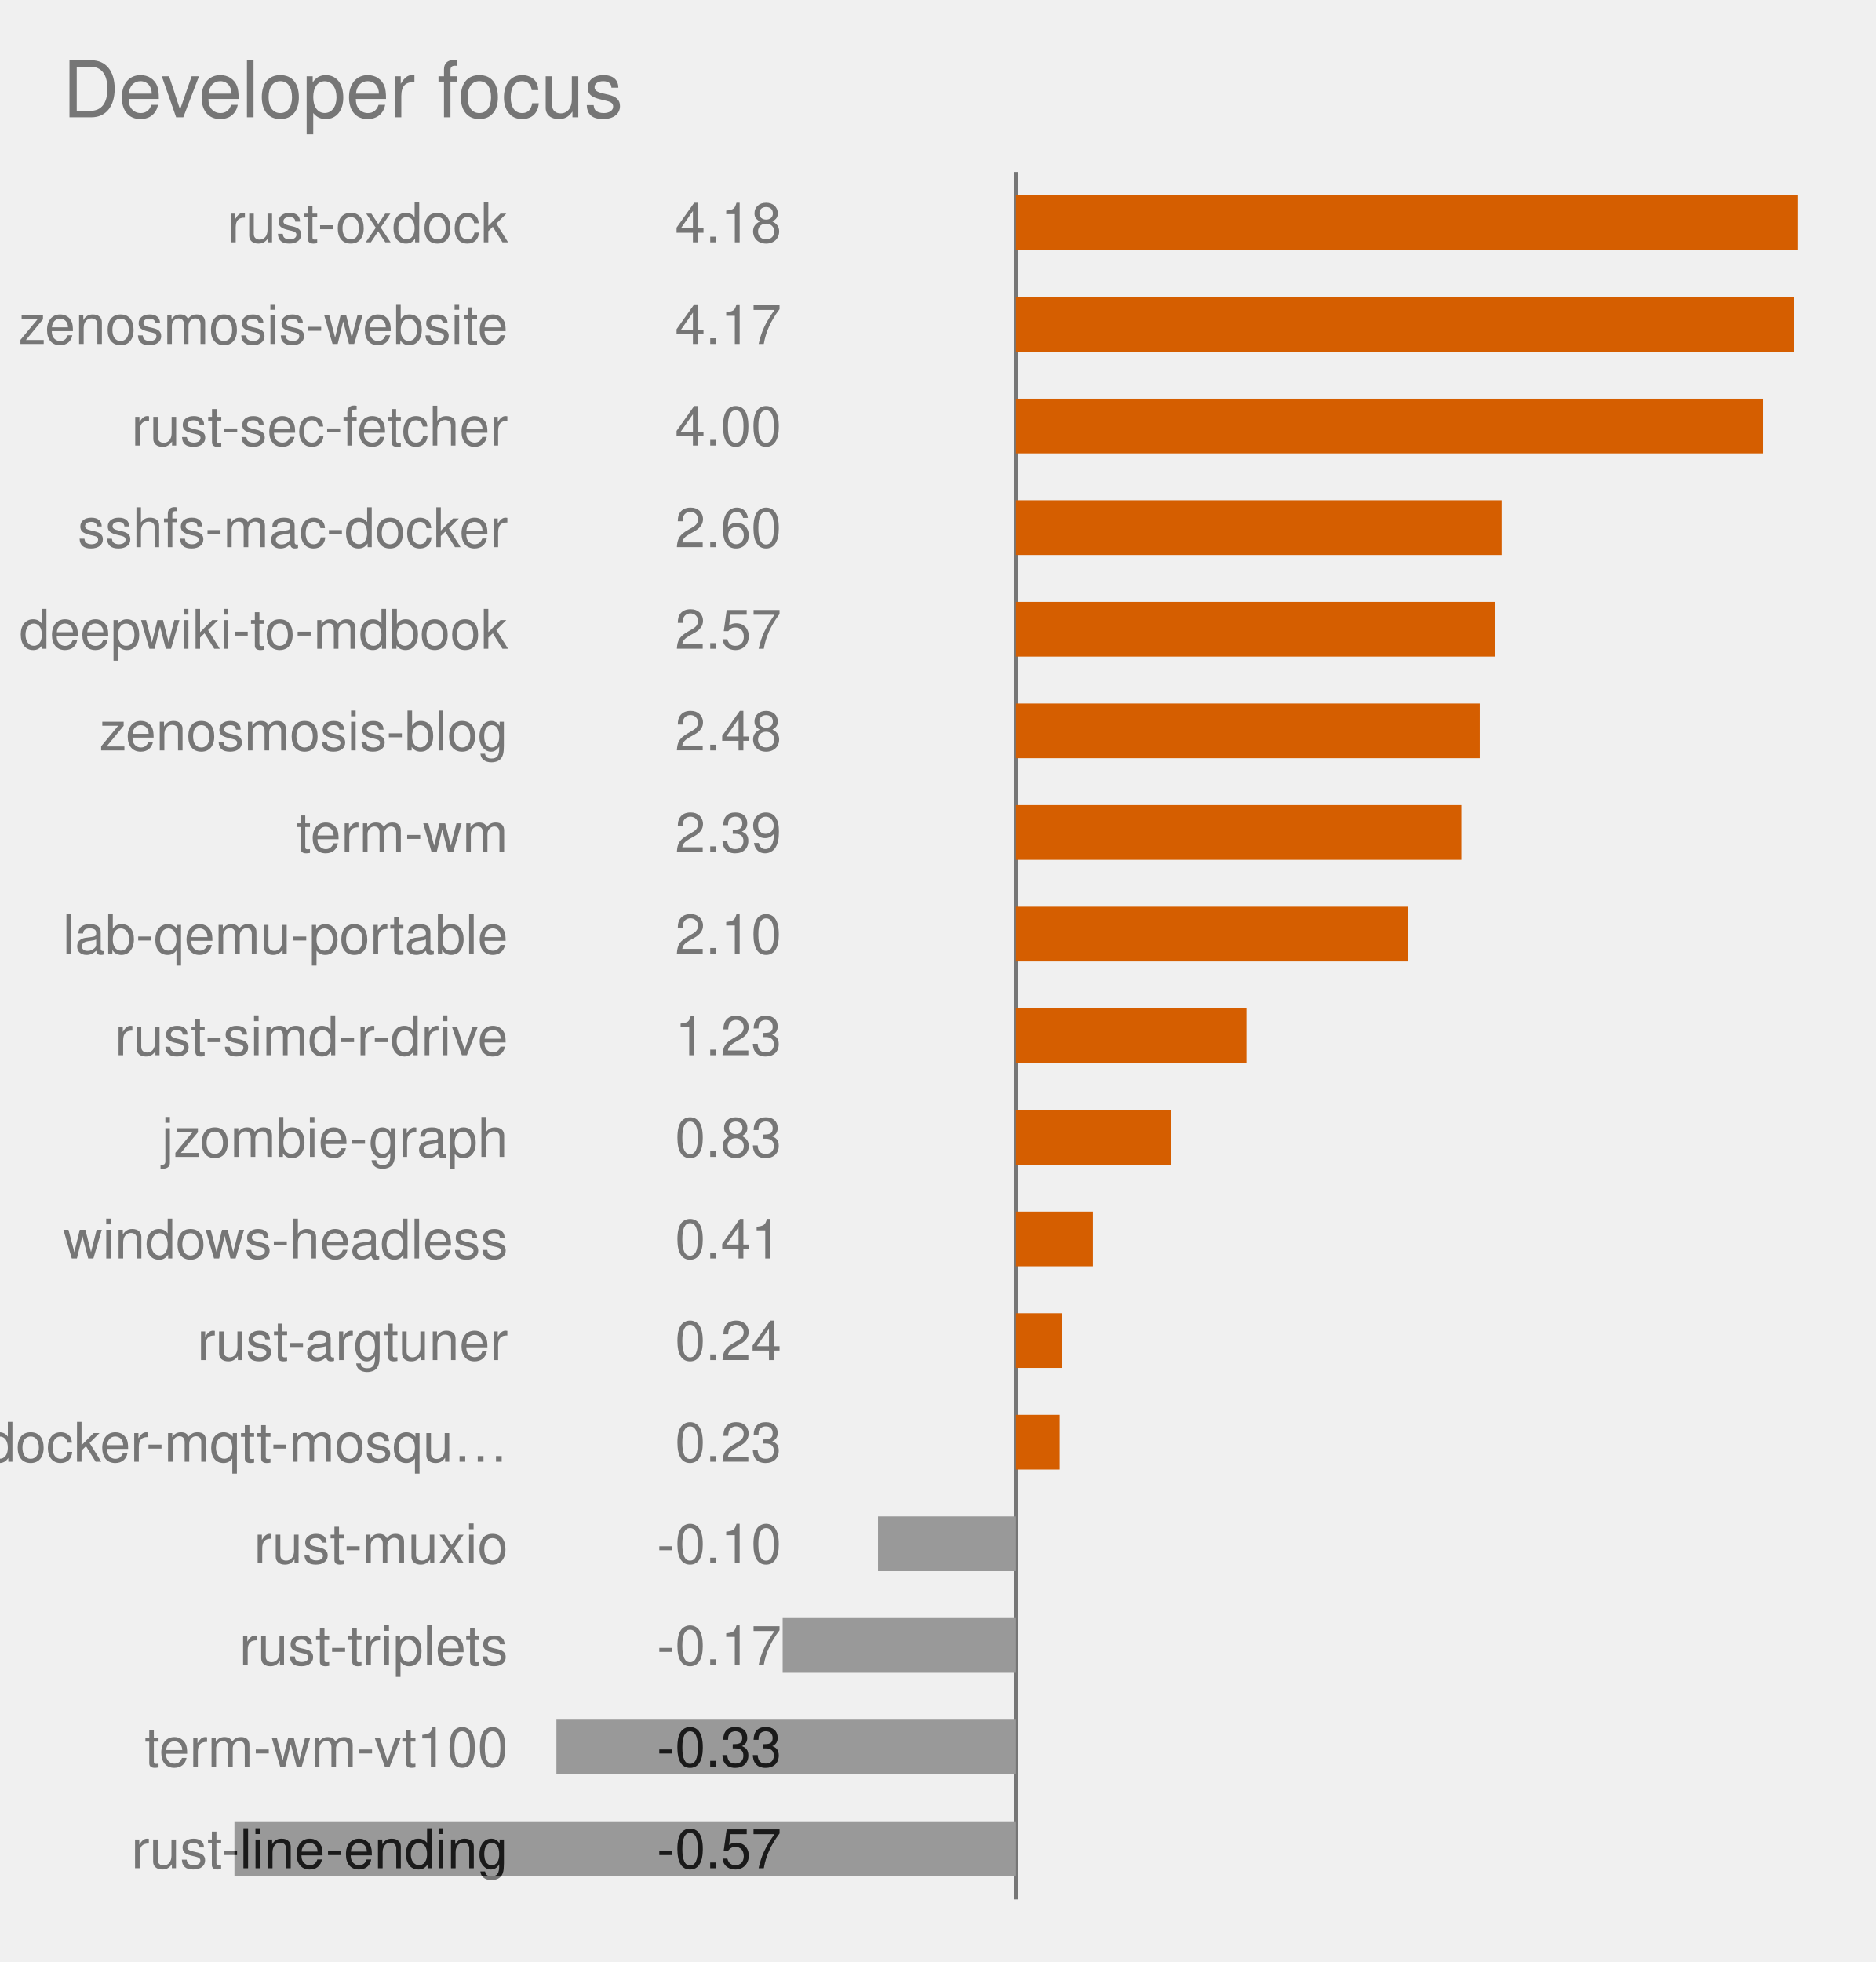
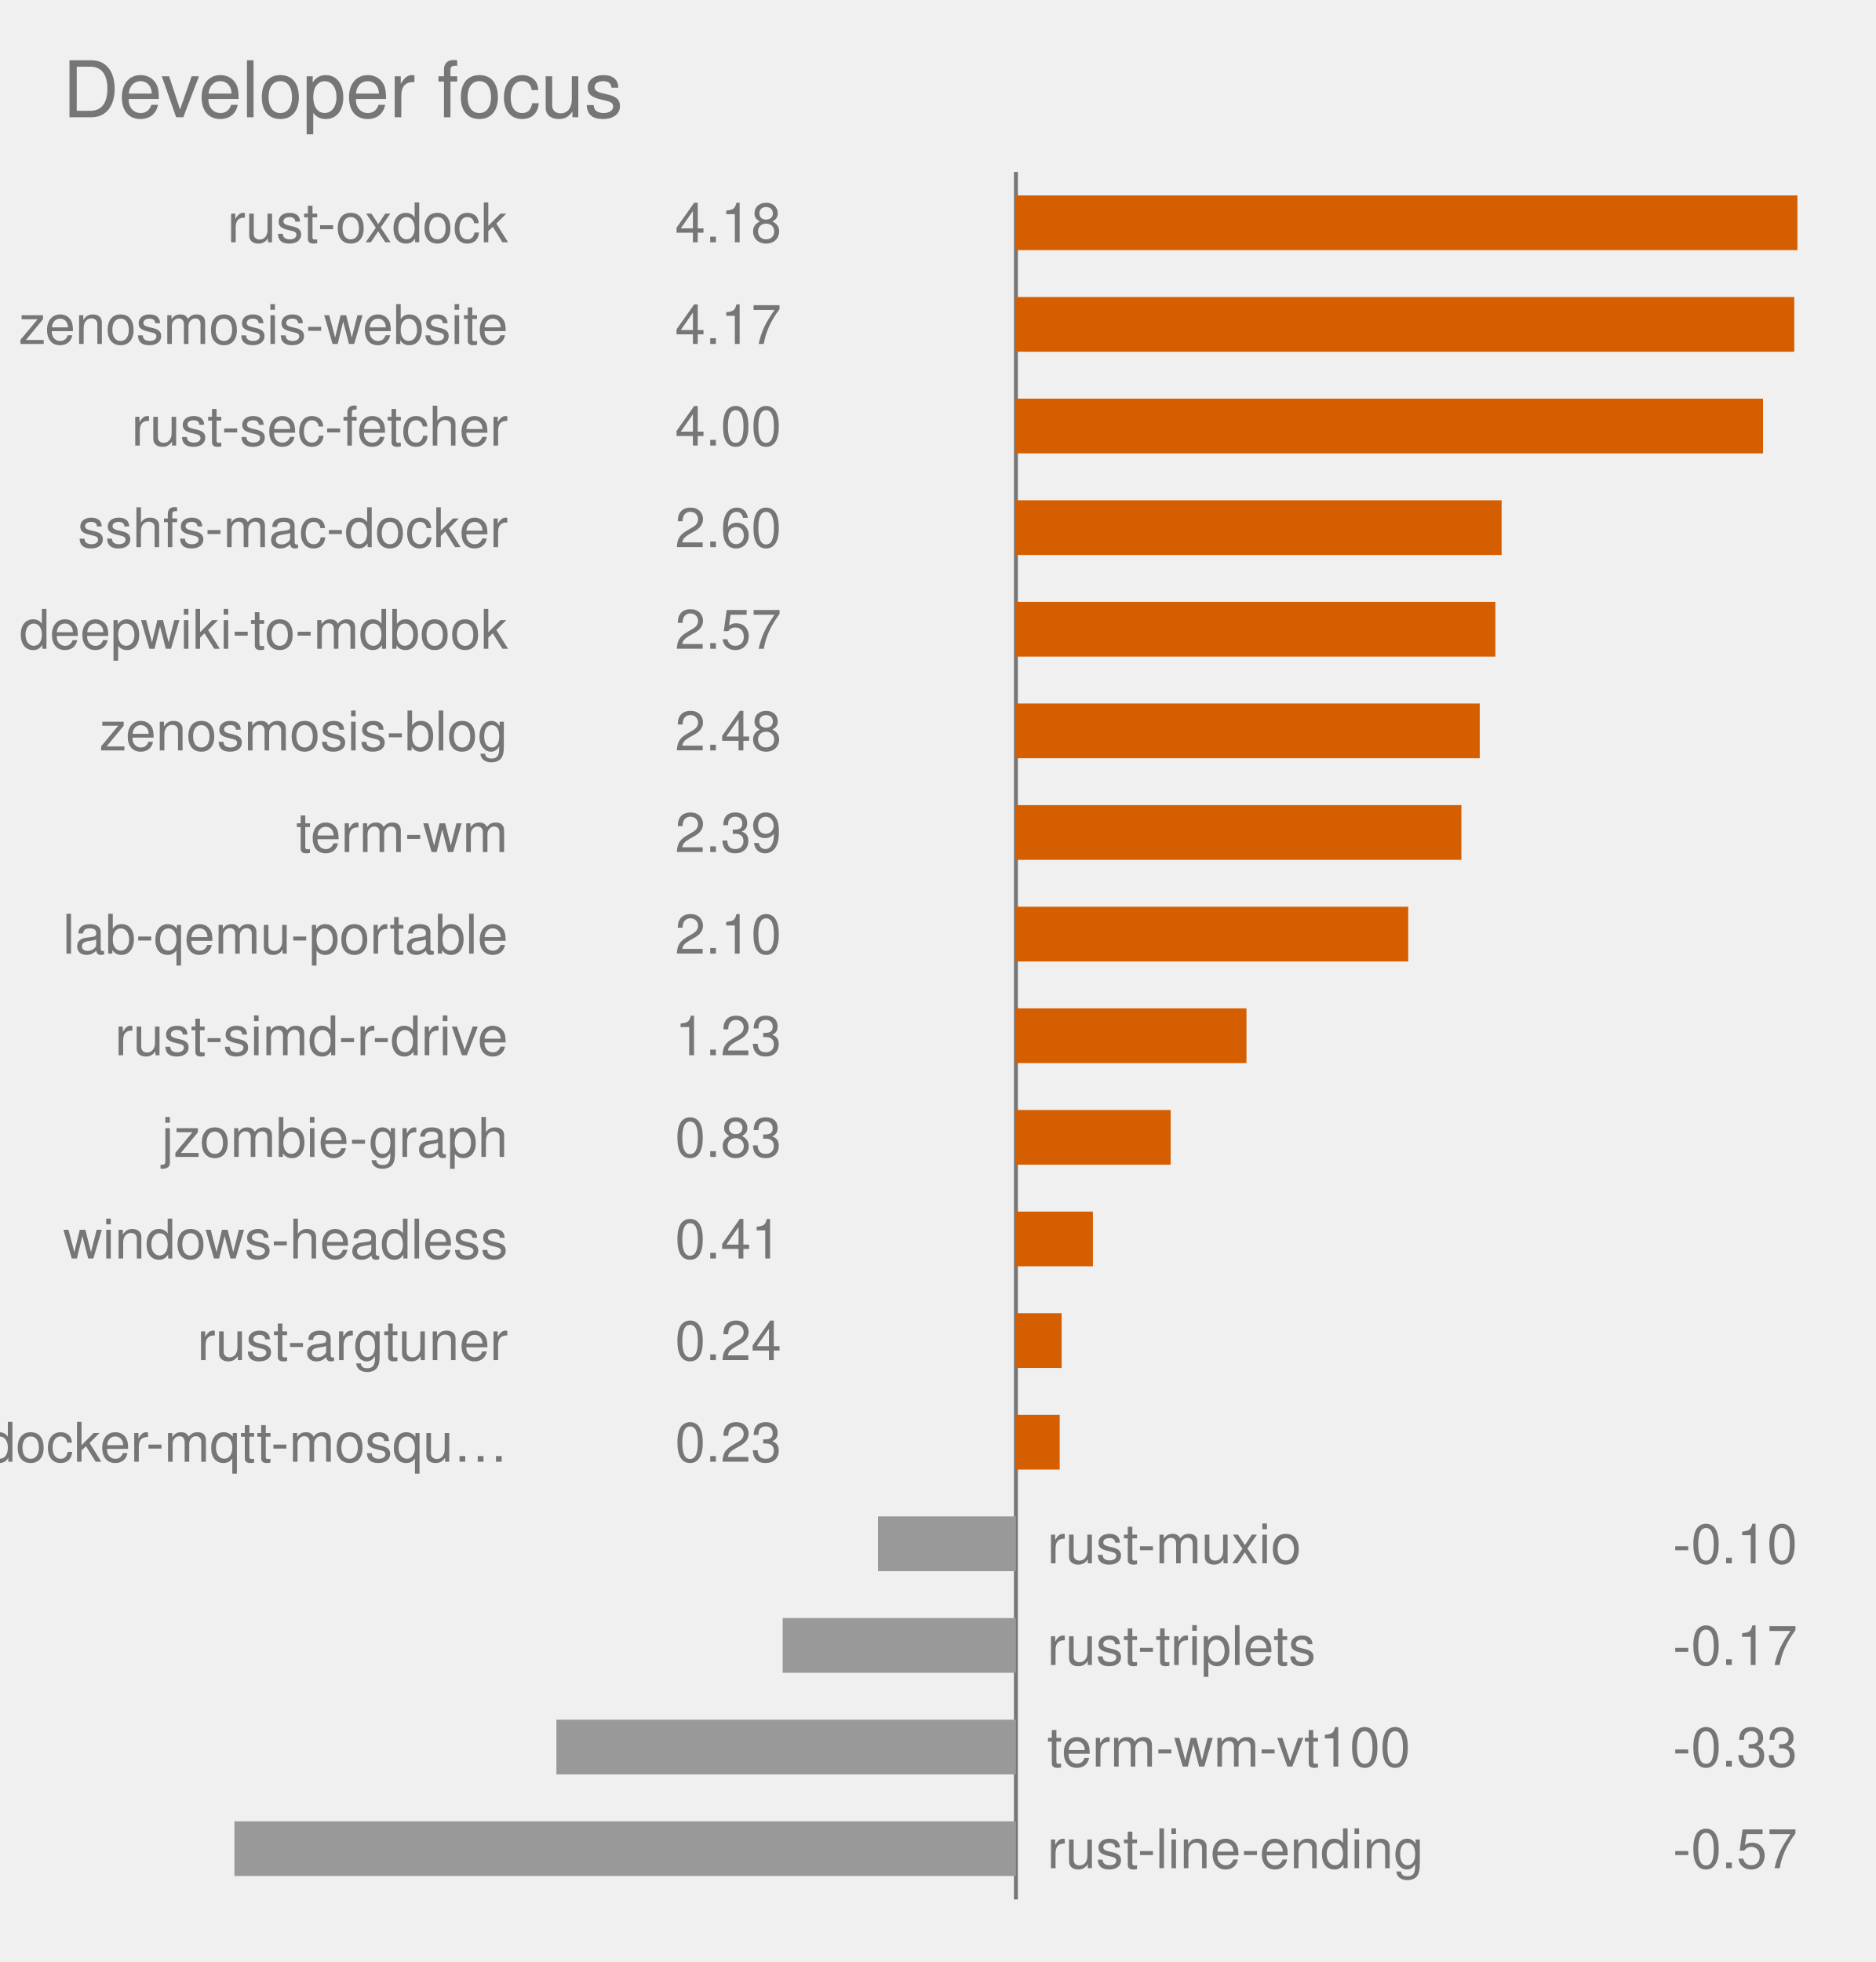
<svg xmlns="http://www.w3.org/2000/svg" viewBox="0 0 480.0 502.0" role="img" font-family="Helvetica, Arial, sans-serif">
  <text x="16" y="30" font-size="20" fill="#767676">Developer focus</text>
  <style>
            .bar {
                stroke: #fff;
                stroke-width: 2;
                rx: 4;
            }
            .lbl {
                fill: #fff;
                font-size: 13px;
                font-weight: 600;
            }
            .sub {
                fill: #fff;
                font-size: 11px;
                opacity: .92;
            }
            .dim {
                fill: #333;
                font-size: 12px;
            }
            .wht {
                fill: #fff;
                font-size: 10px;
                paint-order: stroke;
                stroke: rgba(0, 0, 0, .45);
                stroke-width: 3px;
                stroke-linejoin: round;
            }
            .muted {
                fill: #666;
                font-size: 11px;
            }
            .pulse {
                animation: breathe 2.2s ease-in-out infinite;
            }
            .slow {
                animation-duration: 3.4s;
            }
            @keyframes breathe {
                0%, 100% { opacity: .95; }
                50% { opacity: .62; }
            }
            .halo {
                transform-box: fill-box;
                transform-origin: center;
                animation: halo 2.2s ease-out infinite;
            }
            @keyframes halo {
                0% { opacity: .75; transform: scale(1); }
                100% { opacity: 0; transform: scale(2.4); }
            }
            .card {
                opacity: 0;
                animation: whisk ease-in-out infinite;
                animation-iteration-count: infinite;
            }
            .deck .card#r0 {
                opacity: 1;
            }
            @keyframes whisk {
                0% { opacity: 0; transform: translateX(60px); }
                3% { opacity: 1; transform: translateX(0); }
                10% { opacity: 1; transform: translateX(0); }
                13% { opacity: 0; transform: translateX(-60px); }
                100% { opacity: 0; transform: translateX(-60px); }
            }
            @media (prefers-reduced-motion: reduce) {
                .pulse, .halo, .card { animation: none; }
            }
        </style>
  <line x1="260.0" y1="44.0" x2="260.0" y2="486.0" stroke="#767676" stroke-width="1" />
-   <clipPath id="fc0">
-     <rect x="260.0" y="50.0" width="200.0" height="14" />
-   </clipPath>
  <rect x="260.0" y="50.0" width="200.0" height="14" fill="#D55E00" class="pulse" />
  <text x="130.0" y="62.0" text-anchor="end" font-size="14" fill="#767676">rust-oxdock</text>
  <text x="200.0" y="62.0" text-anchor="end" font-size="14" fill="#767676">4.18</text>
-   <text x="130.0" y="62.0" text-anchor="end" font-size="14" fill="#1a1a1a" clip-path="url(#fc0)">rust-oxdock</text>
-   <text x="200.0" y="62.0" text-anchor="end" font-size="14" fill="#1a1a1a" clip-path="url(#fc0)">4.18</text>
-   <clipPath id="fc1">
-     <rect x="260.0" y="76.0" width="199.2" height="14" />
-   </clipPath>
  <rect x="260.0" y="76.0" width="199.2" height="14" fill="#D55E00" class="pulse" />
  <text x="130.0" y="88.0" text-anchor="end" font-size="14" fill="#767676">zenosmosis-website</text>
  <text x="200.0" y="88.0" text-anchor="end" font-size="14" fill="#767676">4.17</text>
-   <text x="130.0" y="88.0" text-anchor="end" font-size="14" fill="#1a1a1a" clip-path="url(#fc1)">zenosmosis-website</text>
-   <text x="200.0" y="88.0" text-anchor="end" font-size="14" fill="#1a1a1a" clip-path="url(#fc1)">4.17</text>
-   <clipPath id="fc2">
-     <rect x="260.0" y="102.0" width="191.2" height="14" />
-   </clipPath>
  <rect x="260.0" y="102.0" width="191.2" height="14" fill="#D55E00" class="pulse" />
  <text x="130.0" y="114.0" text-anchor="end" font-size="14" fill="#767676">rust-sec-fetcher</text>
  <text x="200.0" y="114.0" text-anchor="end" font-size="14" fill="#767676">4.00</text>
-   <text x="130.0" y="114.0" text-anchor="end" font-size="14" fill="#1a1a1a" clip-path="url(#fc2)">rust-sec-fetcher</text>
-   <text x="200.0" y="114.0" text-anchor="end" font-size="14" fill="#1a1a1a" clip-path="url(#fc2)">4.00</text>
-   <clipPath id="fc3">
-     <rect x="260.0" y="128.0" width="124.3" height="14" />
-   </clipPath>
  <rect x="260.0" y="128.0" width="124.3" height="14" fill="#D55E00" class="pulse" />
  <text x="130.0" y="140.0" text-anchor="end" font-size="14" fill="#767676">sshfs-mac-docker</text>
  <text x="200.0" y="140.0" text-anchor="end" font-size="14" fill="#767676">2.60</text>
-   <text x="130.0" y="140.0" text-anchor="end" font-size="14" fill="#1a1a1a" clip-path="url(#fc3)">sshfs-mac-docker</text>
-   <text x="200.0" y="140.0" text-anchor="end" font-size="14" fill="#1a1a1a" clip-path="url(#fc3)">2.60</text>
-   <clipPath id="fc4">
-     <rect x="260.0" y="154.0" width="122.7" height="14" />
-   </clipPath>
  <rect x="260.0" y="154.0" width="122.7" height="14" fill="#D55E00" class="pulse" />
  <text x="130.0" y="166.0" text-anchor="end" font-size="14" fill="#767676">deepwiki-to-mdbook</text>
  <text x="200.0" y="166.0" text-anchor="end" font-size="14" fill="#767676">2.57</text>
-   <text x="130.0" y="166.0" text-anchor="end" font-size="14" fill="#1a1a1a" clip-path="url(#fc4)">deepwiki-to-mdbook</text>
-   <text x="200.0" y="166.0" text-anchor="end" font-size="14" fill="#1a1a1a" clip-path="url(#fc4)">2.57</text>
-   <clipPath id="fc5">
-     <rect x="260.0" y="180.0" width="118.7" height="14" />
-   </clipPath>
  <rect x="260.0" y="180.0" width="118.7" height="14" fill="#D55E00" class="pulse" />
  <text x="130.0" y="192.0" text-anchor="end" font-size="14" fill="#767676">zenosmosis-blog</text>
  <text x="200.0" y="192.0" text-anchor="end" font-size="14" fill="#767676">2.48</text>
-   <text x="130.0" y="192.0" text-anchor="end" font-size="14" fill="#1a1a1a" clip-path="url(#fc5)">zenosmosis-blog</text>
-   <text x="200.0" y="192.0" text-anchor="end" font-size="14" fill="#1a1a1a" clip-path="url(#fc5)">2.48</text>
-   <clipPath id="fc6">
-     <rect x="260.0" y="206.0" width="114.0" height="14" />
-   </clipPath>
  <rect x="260.0" y="206.0" width="114.0" height="14" fill="#D55E00" class="pulse" />
  <text x="130.0" y="218.0" text-anchor="end" font-size="14" fill="#767676">term-wm</text>
  <text x="200.0" y="218.0" text-anchor="end" font-size="14" fill="#767676">2.39</text>
-   <text x="130.0" y="218.0" text-anchor="end" font-size="14" fill="#1a1a1a" clip-path="url(#fc6)">term-wm</text>
-   <text x="200.0" y="218.0" text-anchor="end" font-size="14" fill="#1a1a1a" clip-path="url(#fc6)">2.39</text>
-   <clipPath id="fc7">
-     <rect x="260.0" y="232.0" width="100.4" height="14" />
-   </clipPath>
  <rect x="260.0" y="232.0" width="100.4" height="14" fill="#D55E00" class="pulse" />
  <text x="130.0" y="244.0" text-anchor="end" font-size="14" fill="#767676">lab-qemu-portable</text>
  <text x="200.0" y="244.0" text-anchor="end" font-size="14" fill="#767676">2.10</text>
-   <text x="130.0" y="244.0" text-anchor="end" font-size="14" fill="#1a1a1a" clip-path="url(#fc7)">lab-qemu-portable</text>
-   <text x="200.0" y="244.0" text-anchor="end" font-size="14" fill="#1a1a1a" clip-path="url(#fc7)">2.10</text>
-   <clipPath id="fc8">
-     <rect x="260.0" y="258.0" width="59.0" height="14" />
-   </clipPath>
  <rect x="260.0" y="258.0" width="59.0" height="14" fill="#D55E00" class="pulse slow" />
  <text x="130.0" y="270.0" text-anchor="end" font-size="14" fill="#767676">rust-simd-r-drive</text>
  <text x="200.0" y="270.0" text-anchor="end" font-size="14" fill="#767676">1.23</text>
-   <text x="130.0" y="270.0" text-anchor="end" font-size="14" fill="#1a1a1a" clip-path="url(#fc8)">rust-simd-r-drive</text>
-   <text x="200.0" y="270.0" text-anchor="end" font-size="14" fill="#1a1a1a" clip-path="url(#fc8)">1.23</text>
-   <clipPath id="fc9">
-     <rect x="260.0" y="284.0" width="39.6" height="14" />
-   </clipPath>
  <rect x="260.0" y="284.0" width="39.6" height="14" fill="#D55E00" class="pulse slow" />
  <text x="130.0" y="296.0" text-anchor="end" font-size="14" fill="#767676">jzombie-graph</text>
  <text x="200.0" y="296.0" text-anchor="end" font-size="14" fill="#767676">0.83</text>
-   <text x="130.0" y="296.0" text-anchor="end" font-size="14" fill="#1a1a1a" clip-path="url(#fc9)">jzombie-graph</text>
-   <text x="200.0" y="296.0" text-anchor="end" font-size="14" fill="#1a1a1a" clip-path="url(#fc9)">0.83</text>
-   <clipPath id="fc10">
-     <rect x="260.0" y="310.0" width="19.7" height="14" />
-   </clipPath>
  <rect x="260.0" y="310.0" width="19.7" height="14" fill="#D55E00" class="" />
  <text x="130.0" y="322.0" text-anchor="end" font-size="14" fill="#767676">windows-headless</text>
  <text x="200.0" y="322.0" text-anchor="end" font-size="14" fill="#767676">0.41</text>
-   <text x="130.0" y="322.0" text-anchor="end" font-size="14" fill="#1a1a1a" clip-path="url(#fc10)">windows-headless</text>
-   <text x="200.0" y="322.0" text-anchor="end" font-size="14" fill="#1a1a1a" clip-path="url(#fc10)">0.41</text>
-   <clipPath id="fc11">
-     <rect x="260.0" y="336.0" width="11.7" height="14" />
-   </clipPath>
  <rect x="260.0" y="336.0" width="11.7" height="14" fill="#D55E00" class="" />
  <text x="130.0" y="348.0" text-anchor="end" font-size="14" fill="#767676">rust-argtuner</text>
  <text x="200.0" y="348.0" text-anchor="end" font-size="14" fill="#767676">0.24</text>
-   <text x="130.0" y="348.0" text-anchor="end" font-size="14" fill="#1a1a1a" clip-path="url(#fc11)">rust-argtuner</text>
-   <text x="200.0" y="348.0" text-anchor="end" font-size="14" fill="#1a1a1a" clip-path="url(#fc11)">0.24</text>
-   <clipPath id="fc12">
-     <rect x="260.0" y="362.0" width="11.2" height="14" />
-   </clipPath>
  <rect x="260.0" y="362.0" width="11.2" height="14" fill="#D55E00" class="" />
  <text x="130.0" y="374.0" text-anchor="end" font-size="14" fill="#767676">docker-mqtt-mosqu…</text>
  <text x="200.0" y="374.0" text-anchor="end" font-size="14" fill="#767676">0.23</text>
-   <text x="130.0" y="374.0" text-anchor="end" font-size="14" fill="#1a1a1a" clip-path="url(#fc12)">docker-mqtt-mosqu…</text>
-   <text x="200.0" y="374.0" text-anchor="end" font-size="14" fill="#1a1a1a" clip-path="url(#fc12)">0.23</text>
-   <clipPath id="fc13">
-     <rect x="224.7" y="388.0" width="35.3" height="14" />
-   </clipPath>
  <rect x="224.7" y="388.0" width="35.3" height="14" fill="#999999" class="" />
-   <text x="130.0" y="400.0" text-anchor="end" font-size="14" fill="#767676">rust-muxio</text>
-   <text x="200.0" y="400.0" text-anchor="end" font-size="14" fill="#767676">-0.10</text>
-   <text x="130.0" y="400.0" text-anchor="end" font-size="14" fill="#1a1a1a" clip-path="url(#fc13)">rust-muxio</text>
-   <text x="200.0" y="400.0" text-anchor="end" font-size="14" fill="#1a1a1a" clip-path="url(#fc13)">-0.10</text>
-   <clipPath id="fc14">
-     <rect x="200.3" y="414.0" width="59.7" height="14" />
-   </clipPath>
+   <text x="268.0" y="400.0" text-anchor="start" font-size="14" fill="#767676">rust-muxio</text>
+   <text x="460.0" y="400.0" text-anchor="end" font-size="14" fill="#767676">-0.10</text>
  <rect x="200.3" y="414.0" width="59.7" height="14" fill="#999999" class="" />
-   <text x="130.0" y="426.0" text-anchor="end" font-size="14" fill="#767676">rust-triplets</text>
-   <text x="200.0" y="426.0" text-anchor="end" font-size="14" fill="#767676">-0.17</text>
-   <text x="130.0" y="426.0" text-anchor="end" font-size="14" fill="#1a1a1a" clip-path="url(#fc14)">rust-triplets</text>
-   <text x="200.0" y="426.0" text-anchor="end" font-size="14" fill="#1a1a1a" clip-path="url(#fc14)">-0.17</text>
-   <clipPath id="fc15">
-     <rect x="142.4" y="440.0" width="117.6" height="14" />
-   </clipPath>
+   <text x="268.0" y="426.0" text-anchor="start" font-size="14" fill="#767676">rust-triplets</text>
+   <text x="460.0" y="426.0" text-anchor="end" font-size="14" fill="#767676">-0.17</text>
  <rect x="142.4" y="440.0" width="117.6" height="14" fill="#999999" class="" />
-   <text x="130.0" y="452.0" text-anchor="end" font-size="14" fill="#767676">term-wm-vt100</text>
-   <text x="200.0" y="452.0" text-anchor="end" font-size="14" fill="#767676">-0.33</text>
-   <text x="130.0" y="452.0" text-anchor="end" font-size="14" fill="#1a1a1a" clip-path="url(#fc15)">term-wm-vt100</text>
-   <text x="200.0" y="452.0" text-anchor="end" font-size="14" fill="#1a1a1a" clip-path="url(#fc15)">-0.33</text>
-   <clipPath id="fc16">
-     <rect x="60.0" y="466.0" width="200.0" height="14" />
-   </clipPath>
+   <text x="268.0" y="452.0" text-anchor="start" font-size="14" fill="#767676">term-wm-vt100</text>
+   <text x="460.0" y="452.0" text-anchor="end" font-size="14" fill="#767676">-0.33</text>
  <rect x="60.0" y="466.0" width="200.0" height="14" fill="#999999" class="" />
-   <text x="130.0" y="478.0" text-anchor="end" font-size="14" fill="#767676">rust-line-ending</text>
-   <text x="200.0" y="478.0" text-anchor="end" font-size="14" fill="#767676">-0.57</text>
-   <text x="130.0" y="478.0" text-anchor="end" font-size="14" fill="#1a1a1a" clip-path="url(#fc16)">rust-line-ending</text>
-   <text x="200.0" y="478.0" text-anchor="end" font-size="14" fill="#1a1a1a" clip-path="url(#fc16)">-0.57</text>
+   <text x="268.0" y="478.0" text-anchor="start" font-size="14" fill="#767676">rust-line-ending</text>
+   <text x="460.0" y="478.0" text-anchor="end" font-size="14" fill="#767676">-0.57</text>
</svg>
